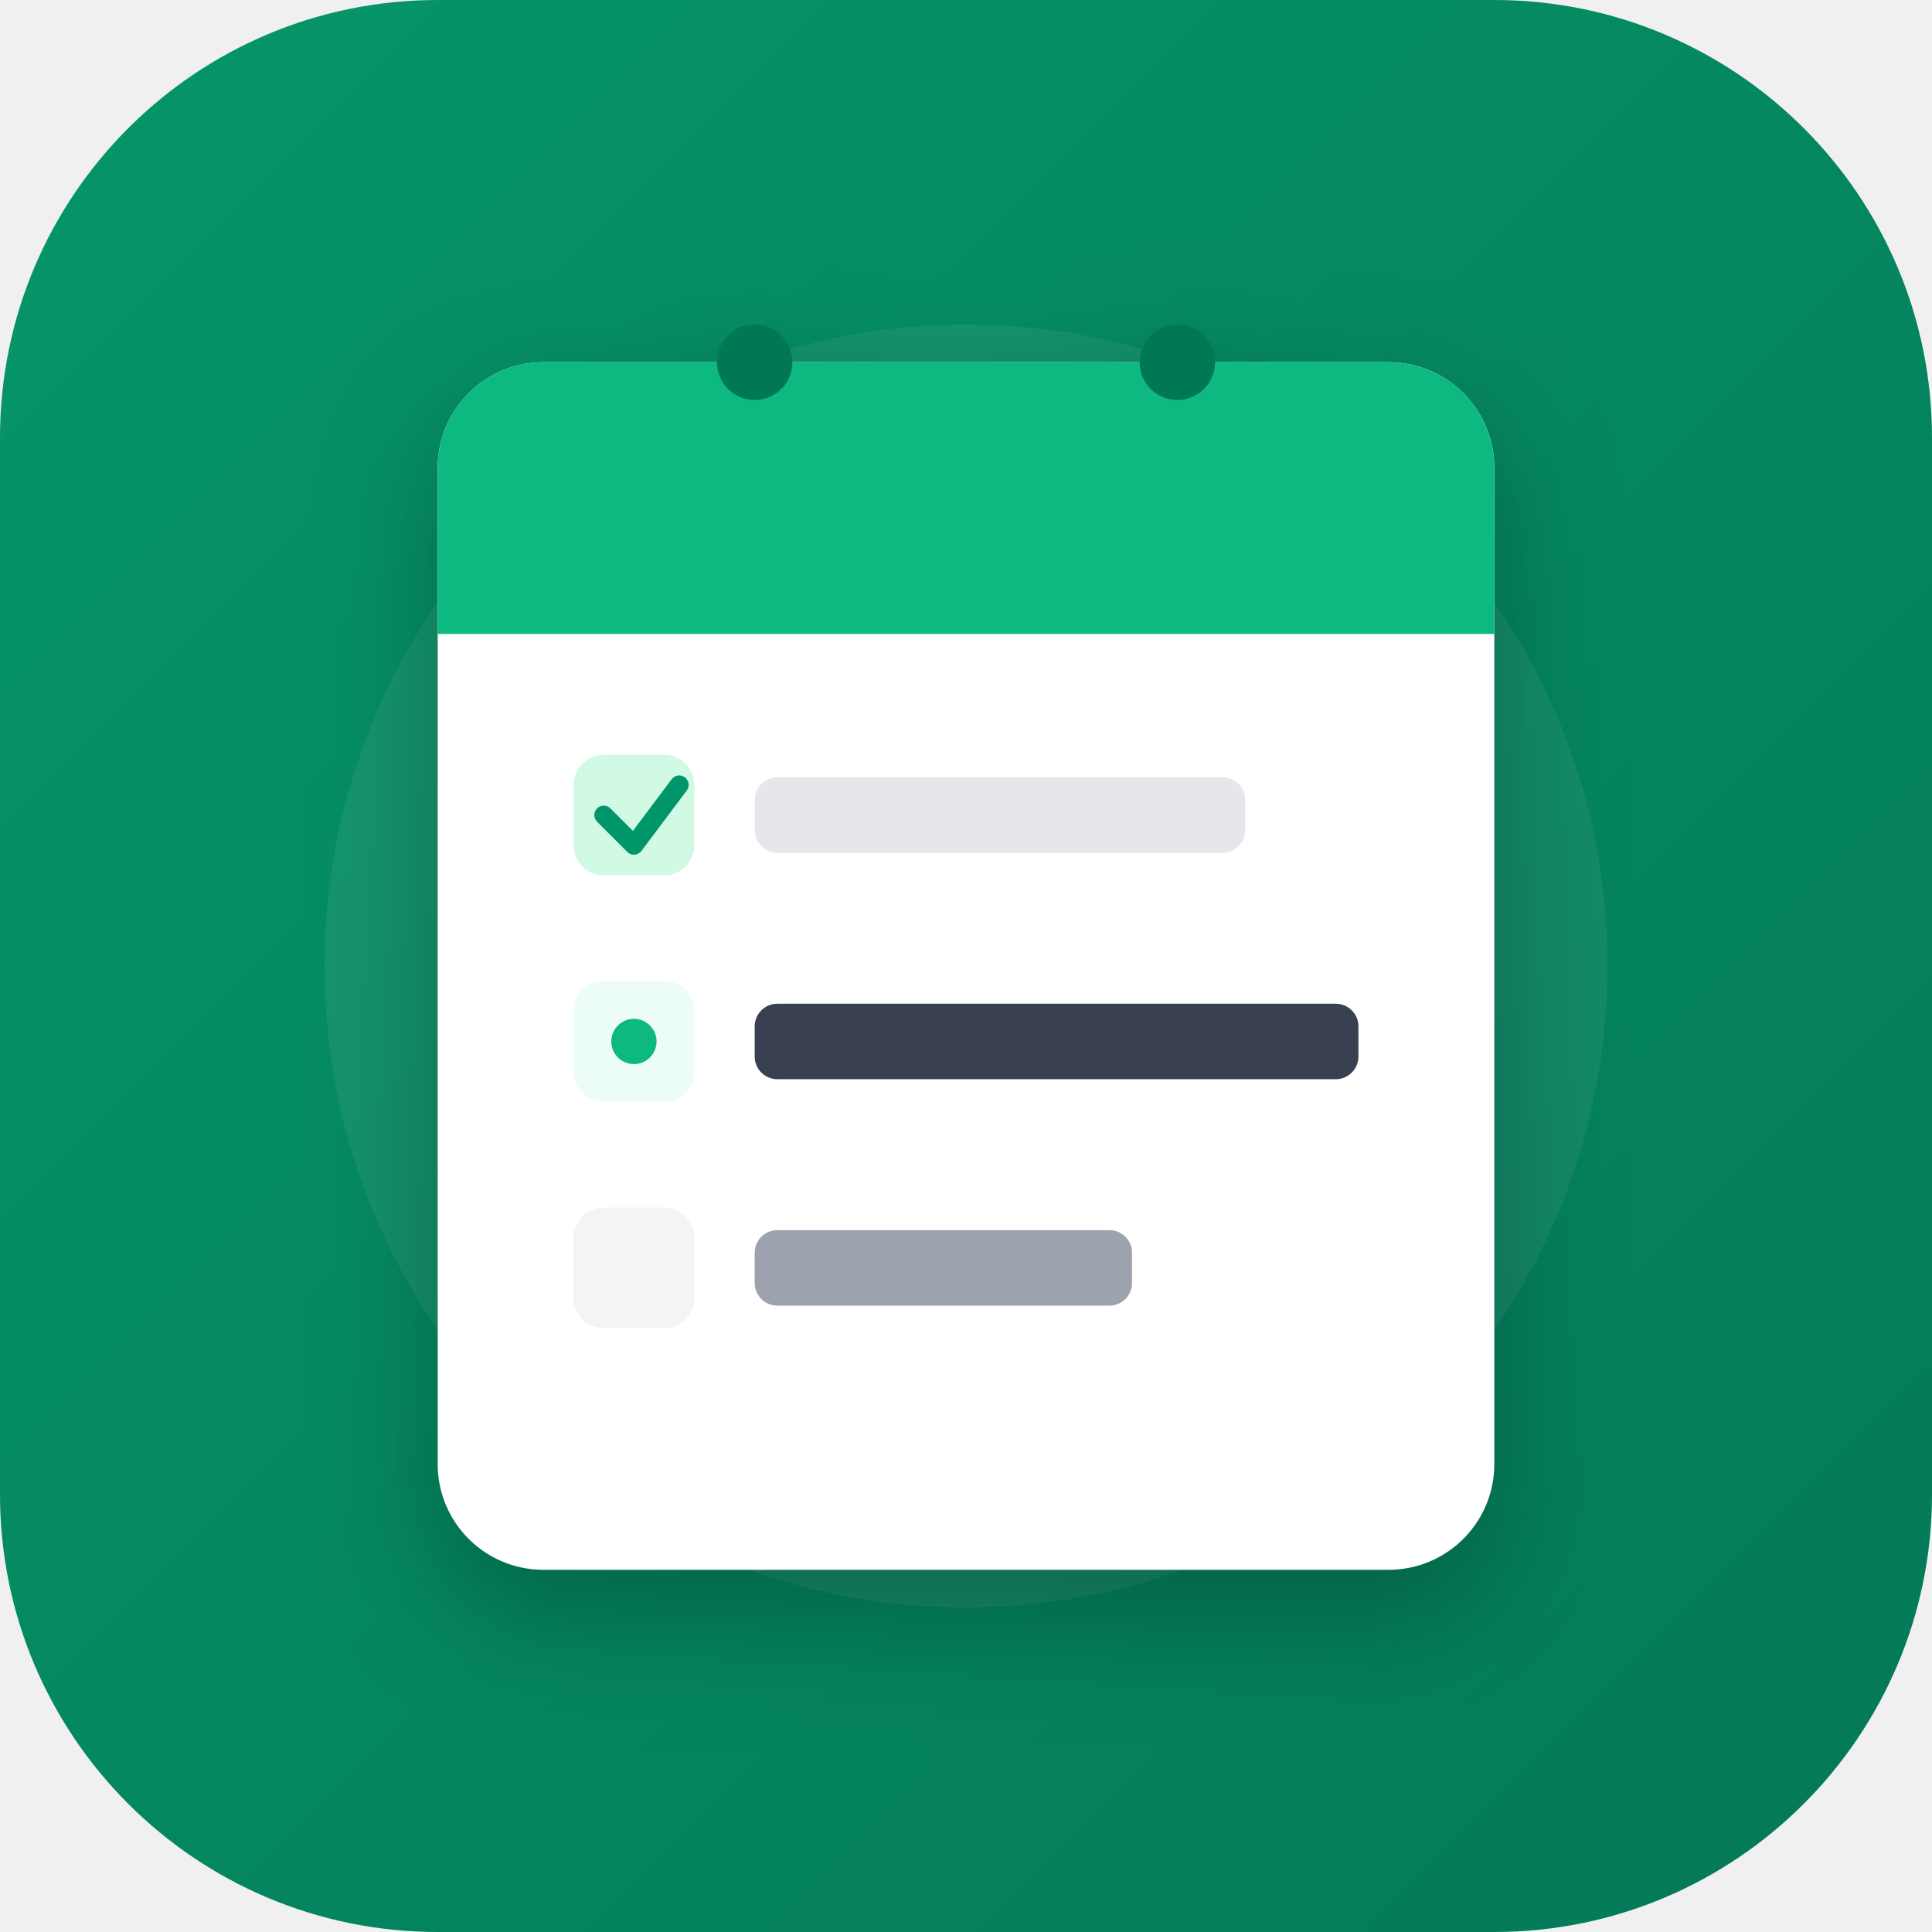
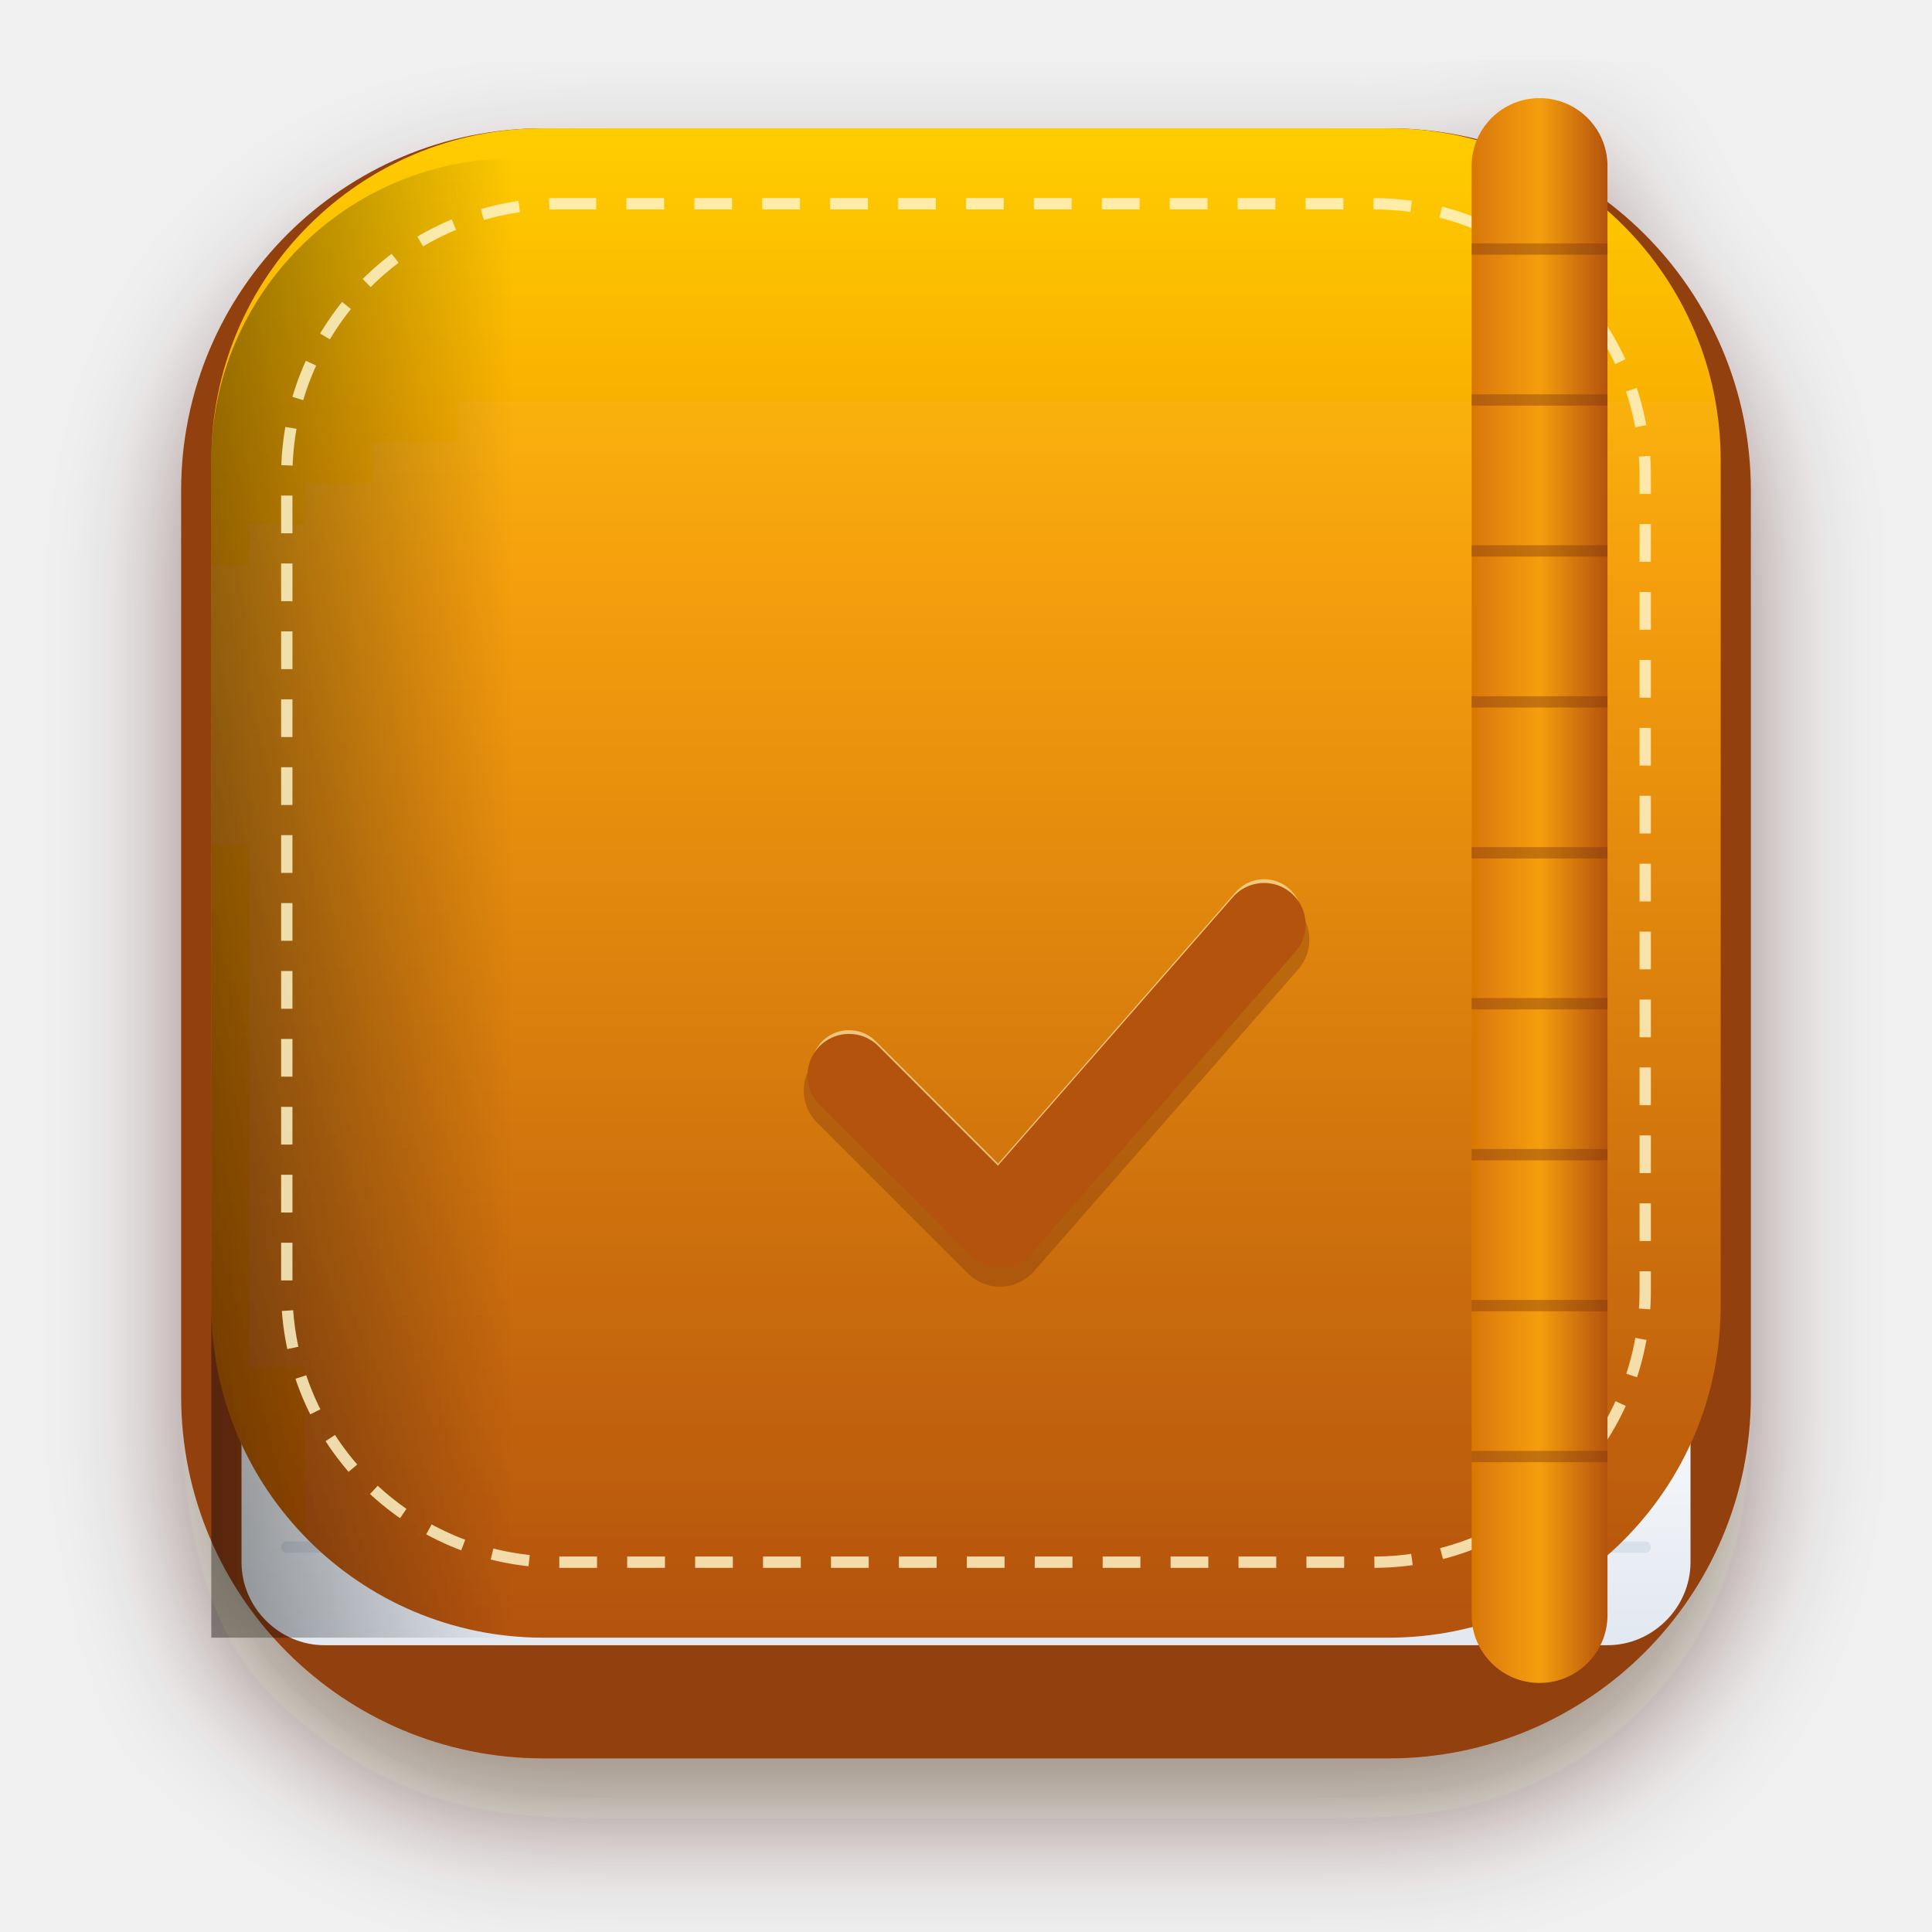
<svg xmlns="http://www.w3.org/2000/svg" viewBox="0 0 512 512" width="512" height="512">
  <defs>
-     <linearGradient id="plannerBg" x1="0%" y1="0%" x2="100%" y2="100%">
-       <stop offset="0%" stop-color="#059669" />
-       <stop offset="100%" stop-color="#047857" />
+     <linearGradient id="coverGrad" x1="0%" y1="0%" x2="0%" y2="100%">
+       <stop offset="0%" stop-color="#ffcc00" />
+       <stop offset="30%" stop-color="#f59e0b" />
+       <stop offset="100%" stop-color="#b45309" />
    </linearGradient>
-     <filter id="iconShadow" x="-20%" y="-20%" width="140%" height="140%">
-       <feDropShadow dx="0" dy="12" stdDeviation="16" flood-color="#000000" flood-opacity="0.25" />
+     <linearGradient id="spineShadow" x1="0%" y1="0%" x2="100%" y2="0%">
+       <stop offset="0%" stop-color="rgba(0,0,0,0.4)" />
+       <stop offset="100%" stop-color="rgba(0,0,0,0)" />
+     </linearGradient>
+     <linearGradient id="bandGrad" x1="0%" y1="0%" x2="100%" y2="0%">
+       <stop offset="0%" stop-color="#d97706" />
+       <stop offset="50%" stop-color="#f59e0b" />
+       <stop offset="100%" stop-color="#b45309" />
+     </linearGradient>
+     <linearGradient id="pageGrad" x1="0%" y1="0%" x2="0%" y2="100%">
+       <stop offset="0%" stop-color="#ffffff" />
+       <stop offset="100%" stop-color="#e2e8f0" />
+     </linearGradient>
+     <filter id="dropShadow" x="-15%" y="-15%" width="130%" height="130%">
+       <feDropShadow dx="0" dy="16" stdDeviation="16" flood-color="#3d1800" flood-opacity="0.45" />
+     </filter>
+     <filter id="innerShadow" x="-10%" y="-10%" width="120%" height="120%">
+       <feOffset dx="0" dy="4" />
+       <feGaussianBlur stdDeviation="4" result="offset-blur" />
+       <feComposite operator="out" in="SourceGraphic" in2="offset-blur" result="inverse" />
+       <feFlood flood-color="#000" flood-opacity="0.3" result="color" />
+       <feComposite operator="in" in="color" in2="inverse" result="shadow" />
+       <feComposite operator="over" in="shadow" in2="SourceGraphic" />
    </filter>
  </defs>
-   <rect width="512" height="512" rx="116" fill="url(#plannerBg)" />
-   <circle cx="256" cy="256" r="170" fill="#ffffff" fill-opacity="0.06" />
-   <g filter="url(#iconShadow)" transform="translate(116, 96)">
-     <rect x="0" y="0" width="280" height="320" rx="28" fill="#ffffff" />
-     <path d="M 0 28 A 28 28 0 0 1 28 0 L 252 0 A 28 28 0 0 1 280 28 L 280 72 L 0 72 Z" fill="#10b981" />
-     <circle cx="84" cy="0" r="10" fill="#047857" />
-     <circle cx="196" cy="0" r="10" fill="#047857" />
-     <rect x="36" y="104" width="32" height="32" rx="8" fill="#d1fae5" />
-     <path d="M 44 120 L 52 128 L 64 112" fill="none" stroke="#059669" stroke-width="5" stroke-linecap="round" stroke-linejoin="round" />
-     <rect x="84" y="110" width="130" height="20" rx="6" fill="#e5e7eb" />
-     <rect x="36" y="164" width="32" height="32" rx="8" fill="#ecfdf5" />
-     <circle cx="52" cy="180" r="6" fill="#10b981" />
-     <rect x="84" y="170" width="160" height="20" rx="6" fill="#374151" />
-     <rect x="36" y="224" width="32" height="32" rx="8" fill="#f3f4f6" />
-     <rect x="84" y="230" width="100" height="20" rx="6" fill="#9ca3af" />
+   <g filter="url(#dropShadow)" transform="translate(0, 10)">
+     <rect x="48" y="24" width="416" height="432" rx="96" fill="#92400e" />
+     <g transform="translate(64, 340)">
+       <path d="M 0 0 C 0 0 100 24 192 24 C 284 24 384 0 384 0 L 384 64 C 384 76 374 86 362 86 L 22 86 C 10 86 0 76 0 64 Z" fill="url(#pageGrad)" />
+       <path d="M 12 20 L 372 20 M 12 40 L 372 40 M 12 60 L 372 60" stroke="#cbd5e1" stroke-width="3" stroke-linecap="round" stroke-opacity="0.6" />
+     </g>
+     <rect x="56" y="24" width="400" height="400" rx="88" fill="url(#coverGrad)" />
+     <path d="M 56 112 C 56 68 92 32 136 32 L 136 424 L 56 424 Z" fill="url(#spineShadow)" />
+     <rect x="76" y="44" width="360" height="360" rx="72" fill="none" stroke="#fef3c7" stroke-width="3" stroke-dasharray="10 8" stroke-opacity="0.85" />
+     <g transform="translate(180, 170)">
+       <path d="M 45 105 L 85 145 L 155 65" fill="none" stroke="#78350f" stroke-width="24" stroke-linecap="round" stroke-linejoin="round" stroke-opacity="0.35" transform="translate(0, 4)" />
+       <path d="M 45 105 L 85 145 L 155 65" fill="none" stroke="#fef3c7" stroke-width="20" stroke-linecap="round" stroke-linejoin="round" stroke-opacity="0.6" transform="translate(0, -2)" />
+       <path d="M 45 105 L 85 145 L 155 65" fill="none" stroke="#b45309" stroke-width="22" stroke-linecap="round" stroke-linejoin="round" />
+     </g>
+     <g transform="translate(390, 16)">
+       <rect x="0" y="0" width="36" height="420" rx="18" fill="url(#bandGrad)" />
+       <line x1="0" y1="40" x2="36" y2="40" stroke="#78350f" stroke-width="3" stroke-opacity="0.4" />
+       <line x1="0" y1="80" x2="36" y2="80" stroke="#78350f" stroke-width="3" stroke-opacity="0.4" />
+       <line x1="0" y1="120" x2="36" y2="120" stroke="#78350f" stroke-width="3" stroke-opacity="0.4" />
+       <line x1="0" y1="160" x2="36" y2="160" stroke="#78350f" stroke-width="3" stroke-opacity="0.4" />
+       <line x1="0" y1="200" x2="36" y2="200" stroke="#78350f" stroke-width="3" stroke-opacity="0.4" />
+       <line x1="0" y1="240" x2="36" y2="240" stroke="#78350f" stroke-width="3" stroke-opacity="0.4" />
+       <line x1="0" y1="280" x2="36" y2="280" stroke="#78350f" stroke-width="3" stroke-opacity="0.4" />
+       <line x1="0" y1="320" x2="36" y2="320" stroke="#78350f" stroke-width="3" stroke-opacity="0.4" />
+       <line x1="0" y1="360" x2="36" y2="360" stroke="#78350f" stroke-width="3" stroke-opacity="0.4" />
+     </g>
  </g>
</svg>
